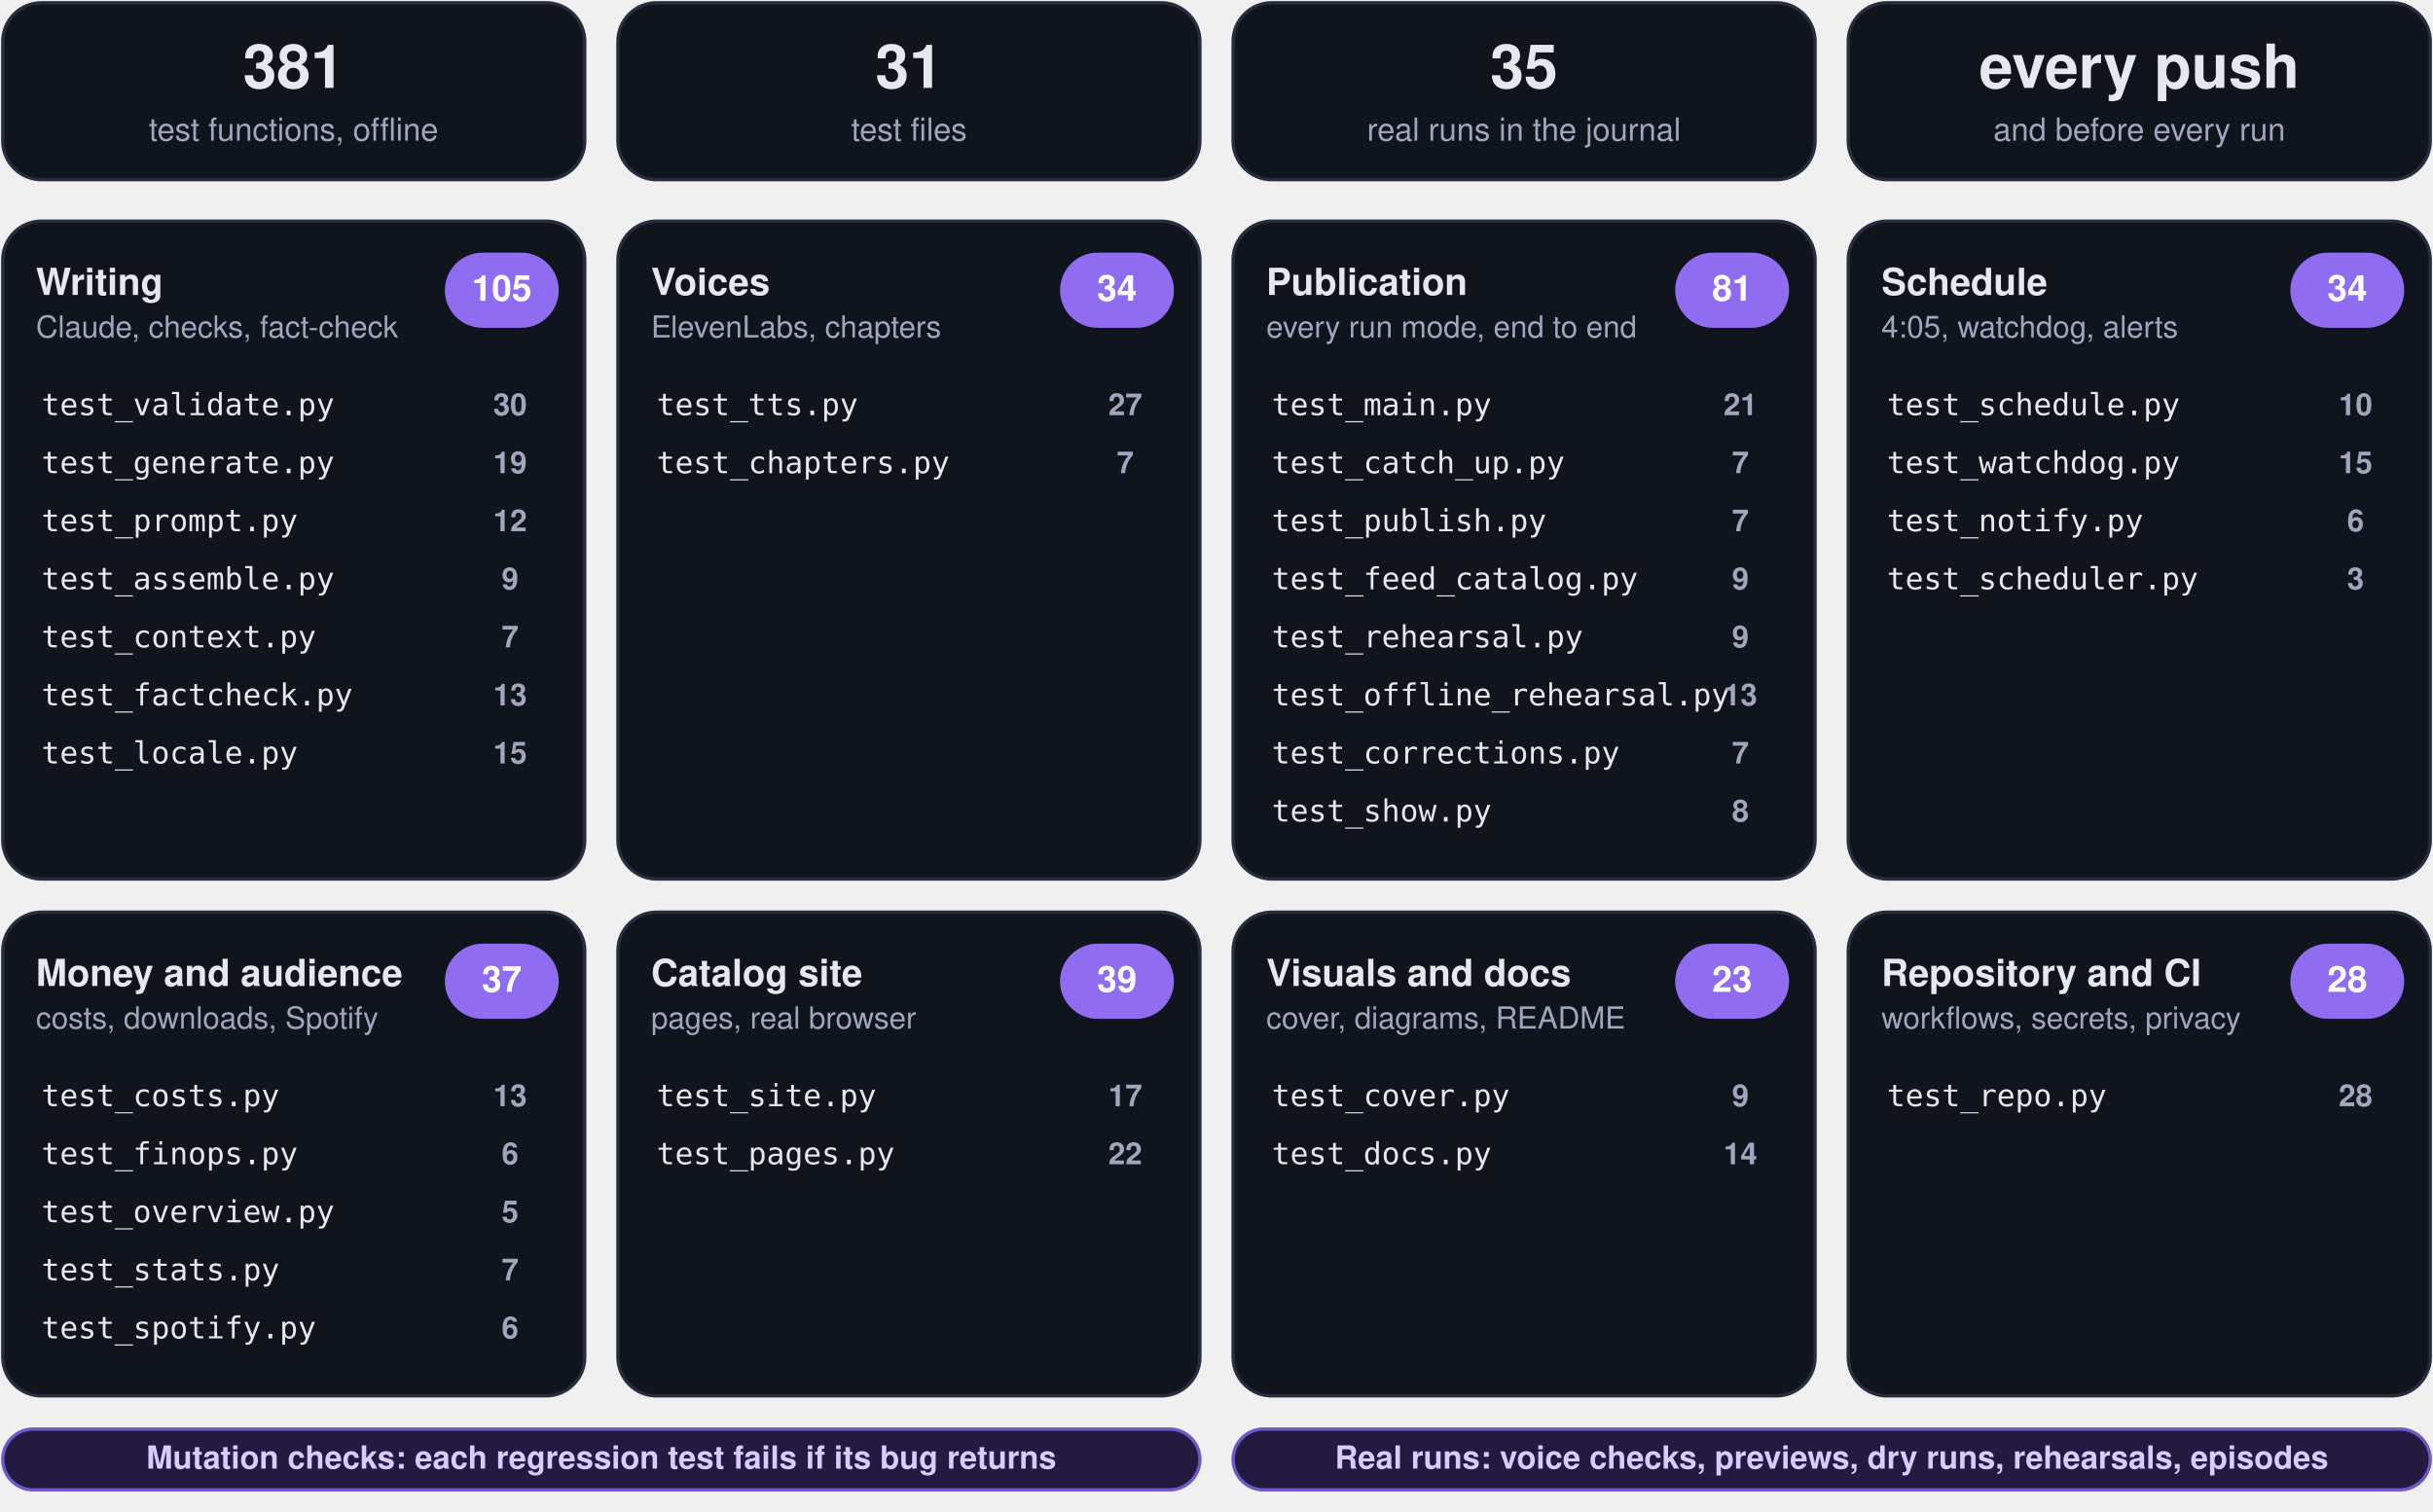
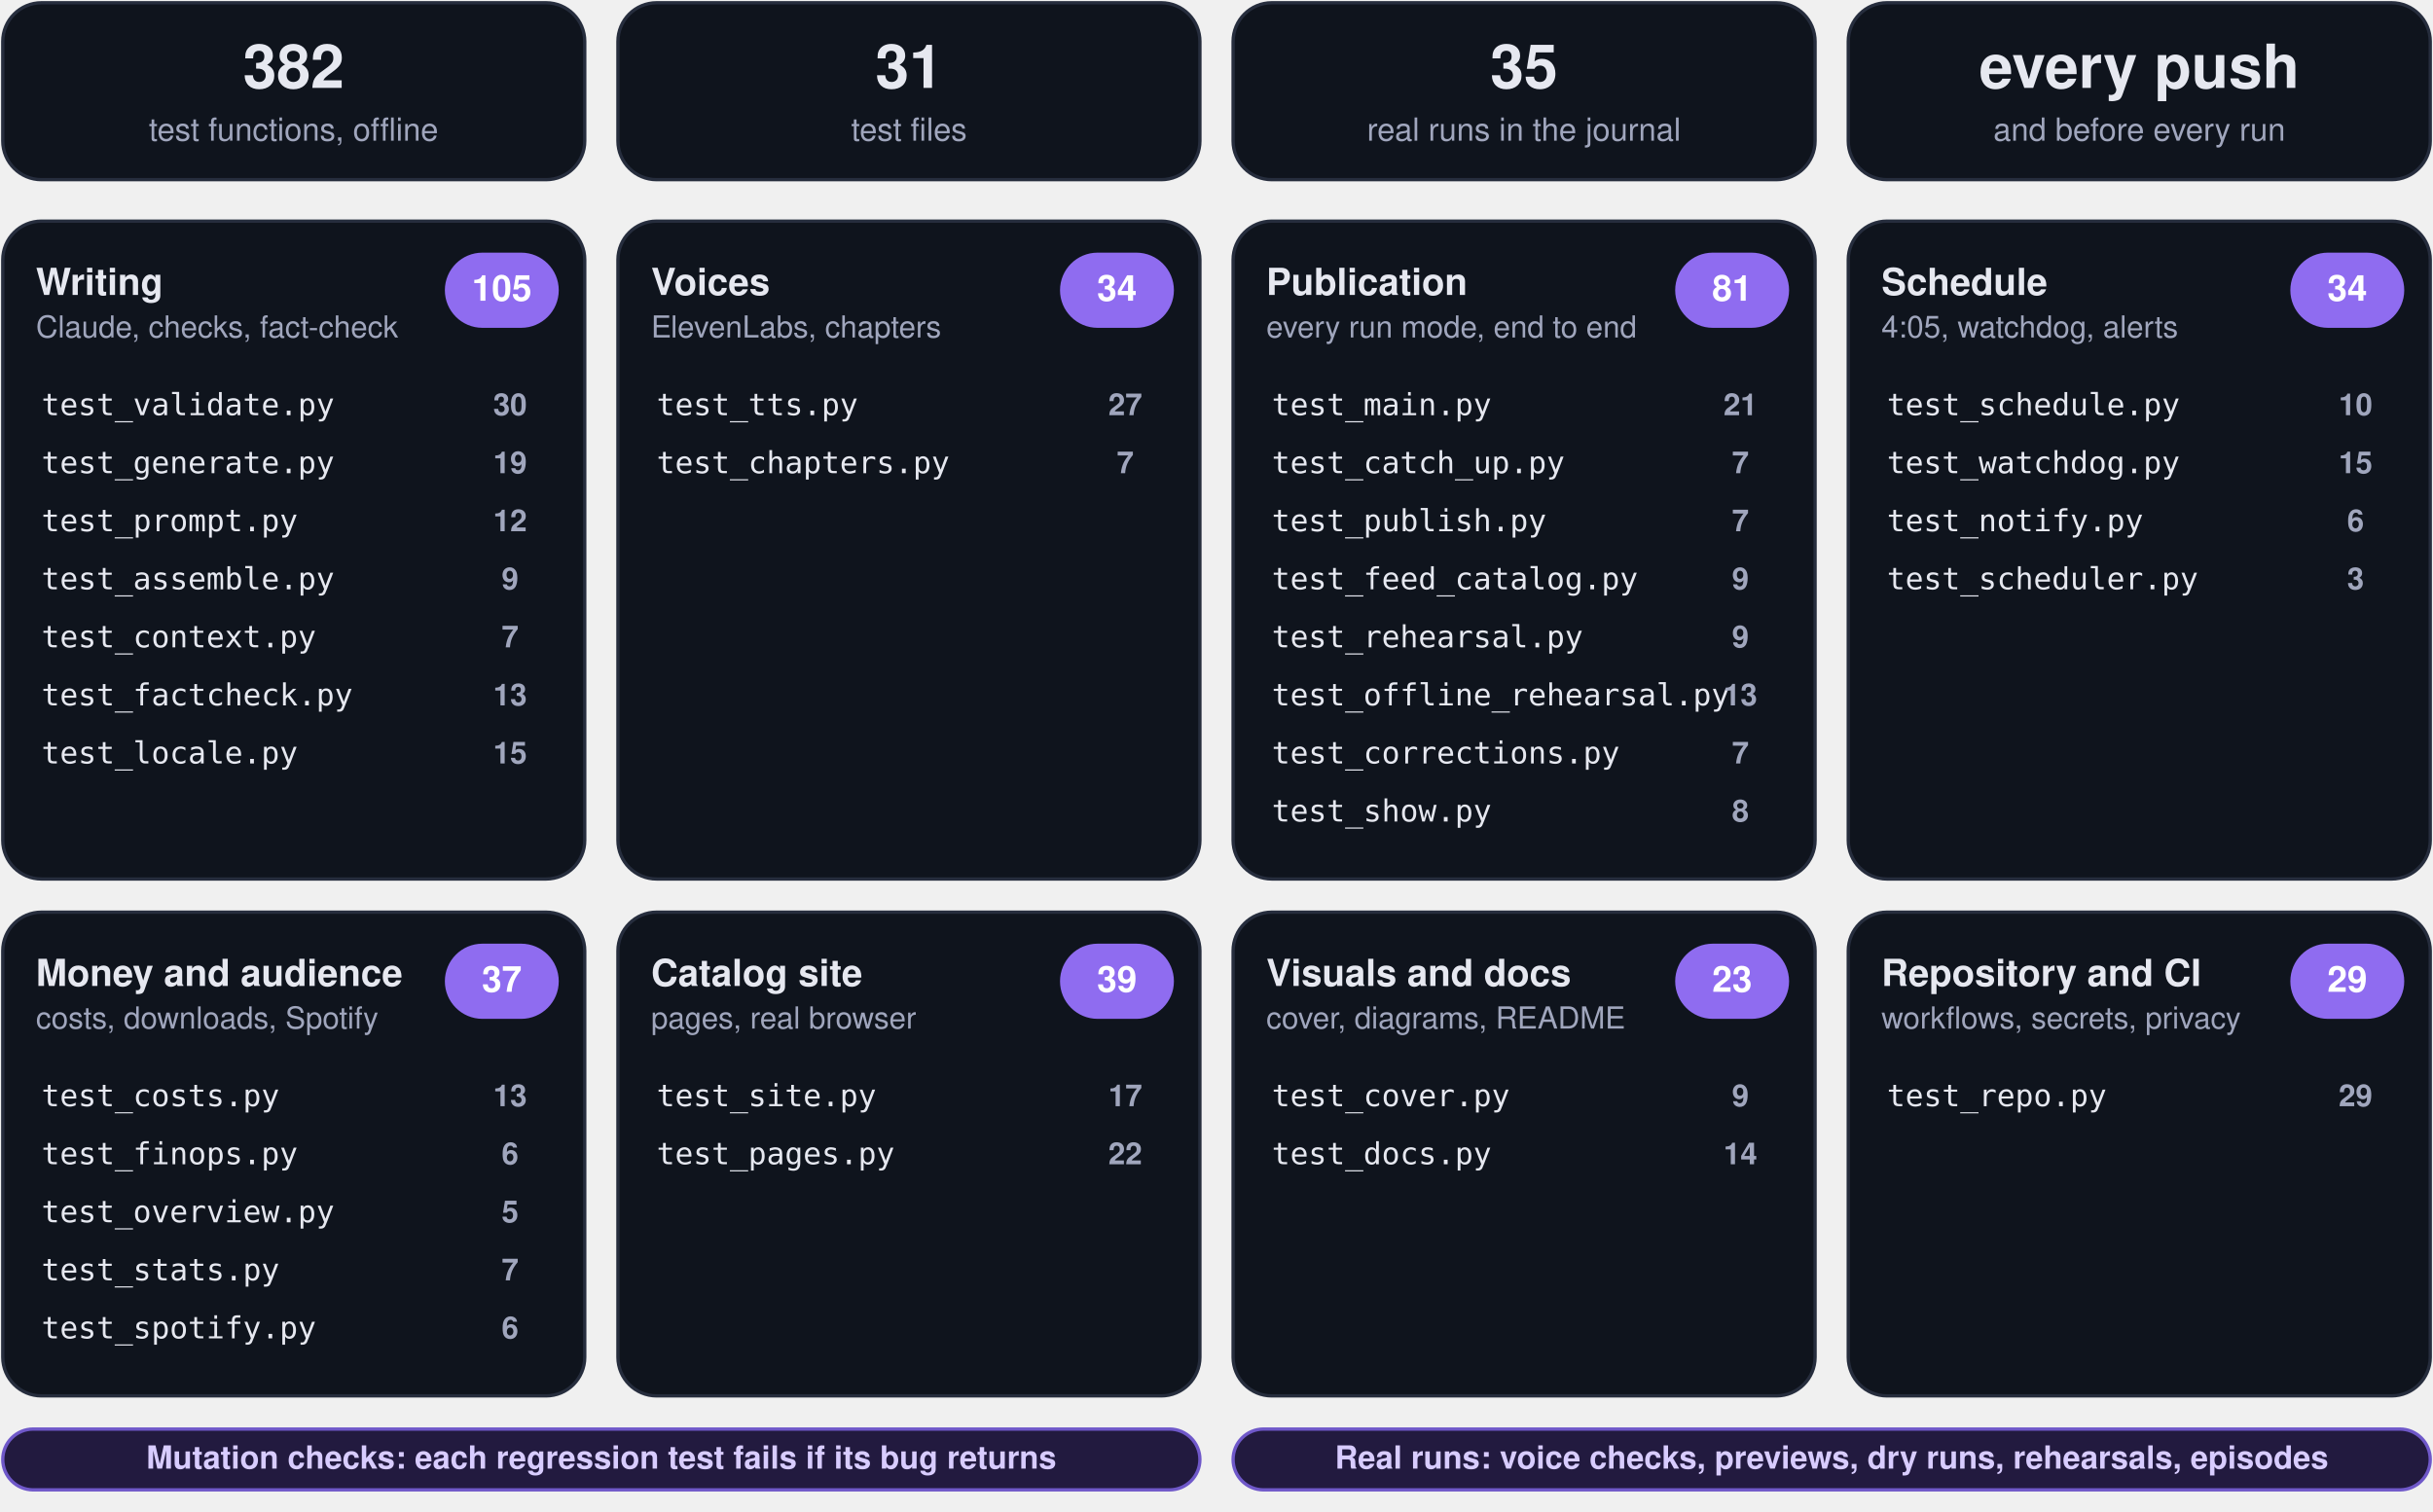
- <svg xmlns="http://www.w3.org/2000/svg" viewBox="0 0 880 547" width="880" height="547" role="img" aria-label="Test plan: 381 offline tests in 31 files">
+ <svg xmlns="http://www.w3.org/2000/svg" viewBox="0 0 880 547" width="880" height="547" role="img" aria-label="Test plan: 382 offline tests in 31 files">
  <g class="box">
    <rect x="1.0" y="1.0" width="210.5" height="64.0" rx="14" fill="#0f141d" stroke="#262d3d" stroke-width="1.2" class="frame" />
-     <text x="106.2" y="31.8" font-family="-apple-system, BlinkMacSystemFont, 'Segoe UI', Helvetica, Arial, sans-serif" font-size="22" font-weight="750" fill="#e6e8f0" text-anchor="middle">381</text>
+     <text x="106.2" y="31.8" font-family="-apple-system, BlinkMacSystemFont, 'Segoe UI', Helvetica, Arial, sans-serif" font-size="22" font-weight="750" fill="#e6e8f0" text-anchor="middle">382</text>
    <text x="106.2" y="50.9" font-family="-apple-system, BlinkMacSystemFont, 'Segoe UI', Helvetica, Arial, sans-serif" font-size="11.5" font-weight="500" fill="#a0a6bd" text-anchor="middle">test functions, offline</text>
  </g>
  <g class="box">
    <rect x="223.5" y="1.0" width="210.5" height="64.0" rx="14" fill="#0f141d" stroke="#262d3d" stroke-width="1.2" class="frame" />
    <text x="328.8" y="31.8" font-family="-apple-system, BlinkMacSystemFont, 'Segoe UI', Helvetica, Arial, sans-serif" font-size="22" font-weight="750" fill="#e6e8f0" text-anchor="middle">31</text>
    <text x="328.8" y="50.9" font-family="-apple-system, BlinkMacSystemFont, 'Segoe UI', Helvetica, Arial, sans-serif" font-size="11.5" font-weight="500" fill="#a0a6bd" text-anchor="middle">test files</text>
  </g>
  <g class="box">
    <rect x="446.0" y="1.0" width="210.5" height="64.0" rx="14" fill="#0f141d" stroke="#262d3d" stroke-width="1.2" class="frame" />
    <text x="551.2" y="31.8" font-family="-apple-system, BlinkMacSystemFont, 'Segoe UI', Helvetica, Arial, sans-serif" font-size="22" font-weight="750" fill="#e6e8f0" text-anchor="middle">35</text>
    <text x="551.2" y="50.9" font-family="-apple-system, BlinkMacSystemFont, 'Segoe UI', Helvetica, Arial, sans-serif" font-size="11.5" font-weight="500" fill="#a0a6bd" text-anchor="middle">real runs in the journal</text>
  </g>
  <g class="box">
    <rect x="668.5" y="1.0" width="210.5" height="64.0" rx="14" fill="#0f141d" stroke="#262d3d" stroke-width="1.2" class="frame" />
    <text x="773.8" y="31.8" font-family="-apple-system, BlinkMacSystemFont, 'Segoe UI', Helvetica, Arial, sans-serif" font-size="22" font-weight="750" fill="#e6e8f0" text-anchor="middle">every push</text>
    <text x="773.8" y="50.9" font-family="-apple-system, BlinkMacSystemFont, 'Segoe UI', Helvetica, Arial, sans-serif" font-size="11.5" font-weight="500" fill="#a0a6bd" text-anchor="middle">and before every run</text>
  </g>
  <rect x="1.0" y="80.0" width="210.5" height="238.0" rx="14" fill="#0f141d" stroke="#262d3d" stroke-width="1.2" />
  <g class="box">
    <rect x="9.0" y="90.0" width="152.5" height="40.0" rx="12" fill="none" stroke="none" stroke-width="1.2" class="frame" />
    <text x="13.0" y="106.7" font-family="-apple-system, BlinkMacSystemFont, 'Segoe UI', Helvetica, Arial, sans-serif" font-size="13.5" font-weight="700" fill="#e6e8f0" text-anchor="start">Writing</text>
    <text x="13.0" y="122.1" font-family="-apple-system, BlinkMacSystemFont, 'Segoe UI', Helvetica, Arial, sans-serif" font-size="11" font-weight="400" fill="#a0a6bd" text-anchor="start">Claude, checks, fact-check</text>
  </g>
  <g class="box">
    <rect x="161.5" y="92.0" width="40.0" height="26.0" rx="13" fill="#8f6cf0" stroke="#8f6cf0" stroke-width="1.2" class="frame" />
    <text x="181.5" y="108.8" font-family="-apple-system, BlinkMacSystemFont, 'Segoe UI', Helvetica, Arial, sans-serif" font-size="13" font-weight="700" fill="#ffffff" text-anchor="middle">105</text>
  </g>
  <g class="box">
    <rect x="11.0" y="138.0" width="190.5" height="18.0" rx="12" fill="none" stroke="none" stroke-width="1.2" class="frame" />
    <text x="15.0" y="150.2" font-family="ui-monospace, SFMono-Regular, Menlo, Consolas, monospace" font-size="11" font-weight="500" fill="#e6e8f0" text-anchor="start">test_validate.py</text>
  </g>
  <g class="box">
    <rect x="167.5" y="138.0" width="34.0" height="18.0" rx="12" fill="none" stroke="none" stroke-width="1.2" class="frame" />
    <text x="184.5" y="150.2" font-family="-apple-system, BlinkMacSystemFont, 'Segoe UI', Helvetica, Arial, sans-serif" font-size="11" font-weight="700" fill="#a0a6bd" text-anchor="middle">30</text>
  </g>
  <g class="box">
    <rect x="11.0" y="159.0" width="190.5" height="18.0" rx="12" fill="none" stroke="none" stroke-width="1.2" class="frame" />
    <text x="15.0" y="171.2" font-family="ui-monospace, SFMono-Regular, Menlo, Consolas, monospace" font-size="11" font-weight="500" fill="#e6e8f0" text-anchor="start">test_generate.py</text>
  </g>
  <g class="box">
    <rect x="167.5" y="159.0" width="34.0" height="18.0" rx="12" fill="none" stroke="none" stroke-width="1.2" class="frame" />
    <text x="184.5" y="171.2" font-family="-apple-system, BlinkMacSystemFont, 'Segoe UI', Helvetica, Arial, sans-serif" font-size="11" font-weight="700" fill="#a0a6bd" text-anchor="middle">19</text>
  </g>
  <g class="box">
    <rect x="11.0" y="180.0" width="190.5" height="18.0" rx="12" fill="none" stroke="none" stroke-width="1.2" class="frame" />
    <text x="15.0" y="192.2" font-family="ui-monospace, SFMono-Regular, Menlo, Consolas, monospace" font-size="11" font-weight="500" fill="#e6e8f0" text-anchor="start">test_prompt.py</text>
  </g>
  <g class="box">
    <rect x="167.5" y="180.0" width="34.0" height="18.0" rx="12" fill="none" stroke="none" stroke-width="1.2" class="frame" />
    <text x="184.5" y="192.2" font-family="-apple-system, BlinkMacSystemFont, 'Segoe UI', Helvetica, Arial, sans-serif" font-size="11" font-weight="700" fill="#a0a6bd" text-anchor="middle">12</text>
  </g>
  <g class="box">
    <rect x="11.0" y="201.0" width="190.5" height="18.0" rx="12" fill="none" stroke="none" stroke-width="1.2" class="frame" />
    <text x="15.0" y="213.2" font-family="ui-monospace, SFMono-Regular, Menlo, Consolas, monospace" font-size="11" font-weight="500" fill="#e6e8f0" text-anchor="start">test_assemble.py</text>
  </g>
  <g class="box">
    <rect x="167.5" y="201.0" width="34.0" height="18.0" rx="12" fill="none" stroke="none" stroke-width="1.2" class="frame" />
    <text x="184.5" y="213.2" font-family="-apple-system, BlinkMacSystemFont, 'Segoe UI', Helvetica, Arial, sans-serif" font-size="11" font-weight="700" fill="#a0a6bd" text-anchor="middle">9</text>
  </g>
  <g class="box">
    <rect x="11.0" y="222.0" width="190.5" height="18.0" rx="12" fill="none" stroke="none" stroke-width="1.2" class="frame" />
    <text x="15.0" y="234.2" font-family="ui-monospace, SFMono-Regular, Menlo, Consolas, monospace" font-size="11" font-weight="500" fill="#e6e8f0" text-anchor="start">test_context.py</text>
  </g>
  <g class="box">
    <rect x="167.5" y="222.0" width="34.0" height="18.0" rx="12" fill="none" stroke="none" stroke-width="1.2" class="frame" />
    <text x="184.5" y="234.2" font-family="-apple-system, BlinkMacSystemFont, 'Segoe UI', Helvetica, Arial, sans-serif" font-size="11" font-weight="700" fill="#a0a6bd" text-anchor="middle">7</text>
  </g>
  <g class="box">
    <rect x="11.0" y="243.0" width="190.5" height="18.0" rx="12" fill="none" stroke="none" stroke-width="1.2" class="frame" />
    <text x="15.0" y="255.2" font-family="ui-monospace, SFMono-Regular, Menlo, Consolas, monospace" font-size="11" font-weight="500" fill="#e6e8f0" text-anchor="start">test_factcheck.py</text>
  </g>
  <g class="box">
    <rect x="167.5" y="243.0" width="34.0" height="18.0" rx="12" fill="none" stroke="none" stroke-width="1.2" class="frame" />
    <text x="184.5" y="255.2" font-family="-apple-system, BlinkMacSystemFont, 'Segoe UI', Helvetica, Arial, sans-serif" font-size="11" font-weight="700" fill="#a0a6bd" text-anchor="middle">13</text>
  </g>
  <g class="box">
    <rect x="11.0" y="264.0" width="190.5" height="18.0" rx="12" fill="none" stroke="none" stroke-width="1.2" class="frame" />
    <text x="15.0" y="276.2" font-family="ui-monospace, SFMono-Regular, Menlo, Consolas, monospace" font-size="11" font-weight="500" fill="#e6e8f0" text-anchor="start">test_locale.py</text>
  </g>
  <g class="box">
    <rect x="167.5" y="264.0" width="34.0" height="18.0" rx="12" fill="none" stroke="none" stroke-width="1.2" class="frame" />
    <text x="184.5" y="276.2" font-family="-apple-system, BlinkMacSystemFont, 'Segoe UI', Helvetica, Arial, sans-serif" font-size="11" font-weight="700" fill="#a0a6bd" text-anchor="middle">15</text>
  </g>
  <rect x="223.5" y="80.0" width="210.5" height="238.0" rx="14" fill="#0f141d" stroke="#262d3d" stroke-width="1.2" />
  <g class="box">
    <rect x="231.5" y="90.0" width="152.5" height="40.0" rx="12" fill="none" stroke="none" stroke-width="1.2" class="frame" />
    <text x="235.5" y="106.7" font-family="-apple-system, BlinkMacSystemFont, 'Segoe UI', Helvetica, Arial, sans-serif" font-size="13.5" font-weight="700" fill="#e6e8f0" text-anchor="start">Voices</text>
    <text x="235.5" y="122.1" font-family="-apple-system, BlinkMacSystemFont, 'Segoe UI', Helvetica, Arial, sans-serif" font-size="11" font-weight="400" fill="#a0a6bd" text-anchor="start">ElevenLabs, chapters</text>
  </g>
  <g class="box">
    <rect x="384.0" y="92.0" width="40.0" height="26.0" rx="13" fill="#8f6cf0" stroke="#8f6cf0" stroke-width="1.2" class="frame" />
    <text x="404.0" y="108.8" font-family="-apple-system, BlinkMacSystemFont, 'Segoe UI', Helvetica, Arial, sans-serif" font-size="13" font-weight="700" fill="#ffffff" text-anchor="middle">34</text>
  </g>
  <g class="box">
    <rect x="233.5" y="138.0" width="190.5" height="18.0" rx="12" fill="none" stroke="none" stroke-width="1.2" class="frame" />
    <text x="237.5" y="150.2" font-family="ui-monospace, SFMono-Regular, Menlo, Consolas, monospace" font-size="11" font-weight="500" fill="#e6e8f0" text-anchor="start">test_tts.py</text>
  </g>
  <g class="box">
    <rect x="390.0" y="138.0" width="34.0" height="18.0" rx="12" fill="none" stroke="none" stroke-width="1.2" class="frame" />
    <text x="407.0" y="150.2" font-family="-apple-system, BlinkMacSystemFont, 'Segoe UI', Helvetica, Arial, sans-serif" font-size="11" font-weight="700" fill="#a0a6bd" text-anchor="middle">27</text>
  </g>
  <g class="box">
    <rect x="233.5" y="159.0" width="190.5" height="18.0" rx="12" fill="none" stroke="none" stroke-width="1.2" class="frame" />
    <text x="237.5" y="171.2" font-family="ui-monospace, SFMono-Regular, Menlo, Consolas, monospace" font-size="11" font-weight="500" fill="#e6e8f0" text-anchor="start">test_chapters.py</text>
  </g>
  <g class="box">
    <rect x="390.0" y="159.0" width="34.0" height="18.0" rx="12" fill="none" stroke="none" stroke-width="1.2" class="frame" />
    <text x="407.0" y="171.2" font-family="-apple-system, BlinkMacSystemFont, 'Segoe UI', Helvetica, Arial, sans-serif" font-size="11" font-weight="700" fill="#a0a6bd" text-anchor="middle">7</text>
  </g>
  <rect x="446.0" y="80.0" width="210.5" height="238.0" rx="14" fill="#0f141d" stroke="#262d3d" stroke-width="1.2" />
  <g class="box">
    <rect x="454.0" y="90.0" width="152.5" height="40.0" rx="12" fill="none" stroke="none" stroke-width="1.2" class="frame" />
    <text x="458.0" y="106.7" font-family="-apple-system, BlinkMacSystemFont, 'Segoe UI', Helvetica, Arial, sans-serif" font-size="13.5" font-weight="700" fill="#e6e8f0" text-anchor="start">Publication</text>
    <text x="458.0" y="122.1" font-family="-apple-system, BlinkMacSystemFont, 'Segoe UI', Helvetica, Arial, sans-serif" font-size="11" font-weight="400" fill="#a0a6bd" text-anchor="start">every run mode, end to end</text>
  </g>
  <g class="box">
    <rect x="606.5" y="92.0" width="40.0" height="26.0" rx="13" fill="#8f6cf0" stroke="#8f6cf0" stroke-width="1.2" class="frame" />
    <text x="626.5" y="108.8" font-family="-apple-system, BlinkMacSystemFont, 'Segoe UI', Helvetica, Arial, sans-serif" font-size="13" font-weight="700" fill="#ffffff" text-anchor="middle">81</text>
  </g>
  <g class="box">
    <rect x="456.0" y="138.0" width="190.5" height="18.0" rx="12" fill="none" stroke="none" stroke-width="1.2" class="frame" />
    <text x="460.0" y="150.2" font-family="ui-monospace, SFMono-Regular, Menlo, Consolas, monospace" font-size="11" font-weight="500" fill="#e6e8f0" text-anchor="start">test_main.py</text>
  </g>
  <g class="box">
    <rect x="612.5" y="138.0" width="34.0" height="18.0" rx="12" fill="none" stroke="none" stroke-width="1.2" class="frame" />
    <text x="629.5" y="150.2" font-family="-apple-system, BlinkMacSystemFont, 'Segoe UI', Helvetica, Arial, sans-serif" font-size="11" font-weight="700" fill="#a0a6bd" text-anchor="middle">21</text>
  </g>
  <g class="box">
    <rect x="456.0" y="159.0" width="190.5" height="18.0" rx="12" fill="none" stroke="none" stroke-width="1.2" class="frame" />
    <text x="460.0" y="171.2" font-family="ui-monospace, SFMono-Regular, Menlo, Consolas, monospace" font-size="11" font-weight="500" fill="#e6e8f0" text-anchor="start">test_catch_up.py</text>
  </g>
  <g class="box">
    <rect x="612.5" y="159.0" width="34.0" height="18.0" rx="12" fill="none" stroke="none" stroke-width="1.2" class="frame" />
    <text x="629.5" y="171.2" font-family="-apple-system, BlinkMacSystemFont, 'Segoe UI', Helvetica, Arial, sans-serif" font-size="11" font-weight="700" fill="#a0a6bd" text-anchor="middle">7</text>
  </g>
  <g class="box">
    <rect x="456.0" y="180.0" width="190.5" height="18.0" rx="12" fill="none" stroke="none" stroke-width="1.2" class="frame" />
    <text x="460.0" y="192.2" font-family="ui-monospace, SFMono-Regular, Menlo, Consolas, monospace" font-size="11" font-weight="500" fill="#e6e8f0" text-anchor="start">test_publish.py</text>
  </g>
  <g class="box">
    <rect x="612.5" y="180.0" width="34.0" height="18.0" rx="12" fill="none" stroke="none" stroke-width="1.2" class="frame" />
    <text x="629.5" y="192.2" font-family="-apple-system, BlinkMacSystemFont, 'Segoe UI', Helvetica, Arial, sans-serif" font-size="11" font-weight="700" fill="#a0a6bd" text-anchor="middle">7</text>
  </g>
  <g class="box">
    <rect x="456.0" y="201.0" width="190.5" height="18.0" rx="12" fill="none" stroke="none" stroke-width="1.2" class="frame" />
    <text x="460.0" y="213.2" font-family="ui-monospace, SFMono-Regular, Menlo, Consolas, monospace" font-size="11" font-weight="500" fill="#e6e8f0" text-anchor="start">test_feed_catalog.py</text>
  </g>
  <g class="box">
    <rect x="612.5" y="201.0" width="34.0" height="18.0" rx="12" fill="none" stroke="none" stroke-width="1.2" class="frame" />
    <text x="629.5" y="213.2" font-family="-apple-system, BlinkMacSystemFont, 'Segoe UI', Helvetica, Arial, sans-serif" font-size="11" font-weight="700" fill="#a0a6bd" text-anchor="middle">9</text>
  </g>
  <g class="box">
    <rect x="456.0" y="222.0" width="190.5" height="18.0" rx="12" fill="none" stroke="none" stroke-width="1.2" class="frame" />
    <text x="460.0" y="234.2" font-family="ui-monospace, SFMono-Regular, Menlo, Consolas, monospace" font-size="11" font-weight="500" fill="#e6e8f0" text-anchor="start">test_rehearsal.py</text>
  </g>
  <g class="box">
    <rect x="612.5" y="222.0" width="34.0" height="18.0" rx="12" fill="none" stroke="none" stroke-width="1.2" class="frame" />
    <text x="629.5" y="234.2" font-family="-apple-system, BlinkMacSystemFont, 'Segoe UI', Helvetica, Arial, sans-serif" font-size="11" font-weight="700" fill="#a0a6bd" text-anchor="middle">9</text>
  </g>
  <g class="box">
    <rect x="456.0" y="243.0" width="190.5" height="18.0" rx="12" fill="none" stroke="none" stroke-width="1.2" class="frame" />
    <text x="460.0" y="255.2" font-family="ui-monospace, SFMono-Regular, Menlo, Consolas, monospace" font-size="11" font-weight="500" fill="#e6e8f0" text-anchor="start">test_offline_rehearsal.py</text>
  </g>
  <g class="box">
    <rect x="612.5" y="243.0" width="34.0" height="18.0" rx="12" fill="none" stroke="none" stroke-width="1.2" class="frame" />
    <text x="629.5" y="255.2" font-family="-apple-system, BlinkMacSystemFont, 'Segoe UI', Helvetica, Arial, sans-serif" font-size="11" font-weight="700" fill="#a0a6bd" text-anchor="middle">13</text>
  </g>
  <g class="box">
    <rect x="456.0" y="264.0" width="190.5" height="18.0" rx="12" fill="none" stroke="none" stroke-width="1.2" class="frame" />
    <text x="460.0" y="276.2" font-family="ui-monospace, SFMono-Regular, Menlo, Consolas, monospace" font-size="11" font-weight="500" fill="#e6e8f0" text-anchor="start">test_corrections.py</text>
  </g>
  <g class="box">
    <rect x="612.5" y="264.0" width="34.0" height="18.0" rx="12" fill="none" stroke="none" stroke-width="1.2" class="frame" />
    <text x="629.5" y="276.2" font-family="-apple-system, BlinkMacSystemFont, 'Segoe UI', Helvetica, Arial, sans-serif" font-size="11" font-weight="700" fill="#a0a6bd" text-anchor="middle">7</text>
  </g>
  <g class="box">
    <rect x="456.0" y="285.0" width="190.5" height="18.0" rx="12" fill="none" stroke="none" stroke-width="1.2" class="frame" />
    <text x="460.0" y="297.2" font-family="ui-monospace, SFMono-Regular, Menlo, Consolas, monospace" font-size="11" font-weight="500" fill="#e6e8f0" text-anchor="start">test_show.py</text>
  </g>
  <g class="box">
    <rect x="612.5" y="285.0" width="34.0" height="18.0" rx="12" fill="none" stroke="none" stroke-width="1.2" class="frame" />
    <text x="629.5" y="297.2" font-family="-apple-system, BlinkMacSystemFont, 'Segoe UI', Helvetica, Arial, sans-serif" font-size="11" font-weight="700" fill="#a0a6bd" text-anchor="middle">8</text>
  </g>
  <rect x="668.5" y="80.0" width="210.5" height="238.0" rx="14" fill="#0f141d" stroke="#262d3d" stroke-width="1.2" />
  <g class="box">
    <rect x="676.5" y="90.0" width="152.5" height="40.0" rx="12" fill="none" stroke="none" stroke-width="1.2" class="frame" />
    <text x="680.5" y="106.7" font-family="-apple-system, BlinkMacSystemFont, 'Segoe UI', Helvetica, Arial, sans-serif" font-size="13.5" font-weight="700" fill="#e6e8f0" text-anchor="start">Schedule</text>
    <text x="680.5" y="122.1" font-family="-apple-system, BlinkMacSystemFont, 'Segoe UI', Helvetica, Arial, sans-serif" font-size="11" font-weight="400" fill="#a0a6bd" text-anchor="start">4:05, watchdog, alerts</text>
  </g>
  <g class="box">
    <rect x="829.0" y="92.0" width="40.0" height="26.0" rx="13" fill="#8f6cf0" stroke="#8f6cf0" stroke-width="1.2" class="frame" />
    <text x="849.0" y="108.8" font-family="-apple-system, BlinkMacSystemFont, 'Segoe UI', Helvetica, Arial, sans-serif" font-size="13" font-weight="700" fill="#ffffff" text-anchor="middle">34</text>
  </g>
  <g class="box">
    <rect x="678.5" y="138.0" width="190.5" height="18.0" rx="12" fill="none" stroke="none" stroke-width="1.2" class="frame" />
    <text x="682.5" y="150.2" font-family="ui-monospace, SFMono-Regular, Menlo, Consolas, monospace" font-size="11" font-weight="500" fill="#e6e8f0" text-anchor="start">test_schedule.py</text>
  </g>
  <g class="box">
    <rect x="835.0" y="138.0" width="34.0" height="18.0" rx="12" fill="none" stroke="none" stroke-width="1.2" class="frame" />
    <text x="852.0" y="150.2" font-family="-apple-system, BlinkMacSystemFont, 'Segoe UI', Helvetica, Arial, sans-serif" font-size="11" font-weight="700" fill="#a0a6bd" text-anchor="middle">10</text>
  </g>
  <g class="box">
    <rect x="678.5" y="159.0" width="190.5" height="18.0" rx="12" fill="none" stroke="none" stroke-width="1.2" class="frame" />
    <text x="682.5" y="171.2" font-family="ui-monospace, SFMono-Regular, Menlo, Consolas, monospace" font-size="11" font-weight="500" fill="#e6e8f0" text-anchor="start">test_watchdog.py</text>
  </g>
  <g class="box">
    <rect x="835.0" y="159.0" width="34.0" height="18.0" rx="12" fill="none" stroke="none" stroke-width="1.2" class="frame" />
    <text x="852.0" y="171.2" font-family="-apple-system, BlinkMacSystemFont, 'Segoe UI', Helvetica, Arial, sans-serif" font-size="11" font-weight="700" fill="#a0a6bd" text-anchor="middle">15</text>
  </g>
  <g class="box">
    <rect x="678.5" y="180.0" width="190.5" height="18.0" rx="12" fill="none" stroke="none" stroke-width="1.2" class="frame" />
    <text x="682.5" y="192.2" font-family="ui-monospace, SFMono-Regular, Menlo, Consolas, monospace" font-size="11" font-weight="500" fill="#e6e8f0" text-anchor="start">test_notify.py</text>
  </g>
  <g class="box">
    <rect x="835.0" y="180.0" width="34.0" height="18.0" rx="12" fill="none" stroke="none" stroke-width="1.2" class="frame" />
    <text x="852.0" y="192.2" font-family="-apple-system, BlinkMacSystemFont, 'Segoe UI', Helvetica, Arial, sans-serif" font-size="11" font-weight="700" fill="#a0a6bd" text-anchor="middle">6</text>
  </g>
  <g class="box">
    <rect x="678.5" y="201.0" width="190.5" height="18.0" rx="12" fill="none" stroke="none" stroke-width="1.2" class="frame" />
    <text x="682.5" y="213.2" font-family="ui-monospace, SFMono-Regular, Menlo, Consolas, monospace" font-size="11" font-weight="500" fill="#e6e8f0" text-anchor="start">test_scheduler.py</text>
  </g>
  <g class="box">
    <rect x="835.0" y="201.0" width="34.0" height="18.0" rx="12" fill="none" stroke="none" stroke-width="1.2" class="frame" />
    <text x="852.0" y="213.2" font-family="-apple-system, BlinkMacSystemFont, 'Segoe UI', Helvetica, Arial, sans-serif" font-size="11" font-weight="700" fill="#a0a6bd" text-anchor="middle">3</text>
  </g>
  <rect x="1.0" y="330.0" width="210.5" height="175.0" rx="14" fill="#0f141d" stroke="#262d3d" stroke-width="1.2" />
  <g class="box">
    <rect x="9.0" y="340.0" width="152.5" height="40.0" rx="12" fill="none" stroke="none" stroke-width="1.2" class="frame" />
    <text x="13.0" y="356.7" font-family="-apple-system, BlinkMacSystemFont, 'Segoe UI', Helvetica, Arial, sans-serif" font-size="13.5" font-weight="700" fill="#e6e8f0" text-anchor="start">Money and audience</text>
    <text x="13.0" y="372.1" font-family="-apple-system, BlinkMacSystemFont, 'Segoe UI', Helvetica, Arial, sans-serif" font-size="11" font-weight="400" fill="#a0a6bd" text-anchor="start">costs, downloads, Spotify</text>
  </g>
  <g class="box">
    <rect x="161.5" y="342.0" width="40.0" height="26.0" rx="13" fill="#8f6cf0" stroke="#8f6cf0" stroke-width="1.2" class="frame" />
    <text x="181.5" y="358.8" font-family="-apple-system, BlinkMacSystemFont, 'Segoe UI', Helvetica, Arial, sans-serif" font-size="13" font-weight="700" fill="#ffffff" text-anchor="middle">37</text>
  </g>
  <g class="box">
    <rect x="11.0" y="388.0" width="190.5" height="18.0" rx="12" fill="none" stroke="none" stroke-width="1.2" class="frame" />
    <text x="15.0" y="400.2" font-family="ui-monospace, SFMono-Regular, Menlo, Consolas, monospace" font-size="11" font-weight="500" fill="#e6e8f0" text-anchor="start">test_costs.py</text>
  </g>
  <g class="box">
    <rect x="167.5" y="388.0" width="34.0" height="18.0" rx="12" fill="none" stroke="none" stroke-width="1.2" class="frame" />
    <text x="184.5" y="400.2" font-family="-apple-system, BlinkMacSystemFont, 'Segoe UI', Helvetica, Arial, sans-serif" font-size="11" font-weight="700" fill="#a0a6bd" text-anchor="middle">13</text>
  </g>
  <g class="box">
    <rect x="11.0" y="409.0" width="190.5" height="18.0" rx="12" fill="none" stroke="none" stroke-width="1.2" class="frame" />
    <text x="15.0" y="421.2" font-family="ui-monospace, SFMono-Regular, Menlo, Consolas, monospace" font-size="11" font-weight="500" fill="#e6e8f0" text-anchor="start">test_finops.py</text>
  </g>
  <g class="box">
    <rect x="167.5" y="409.0" width="34.0" height="18.0" rx="12" fill="none" stroke="none" stroke-width="1.2" class="frame" />
    <text x="184.5" y="421.2" font-family="-apple-system, BlinkMacSystemFont, 'Segoe UI', Helvetica, Arial, sans-serif" font-size="11" font-weight="700" fill="#a0a6bd" text-anchor="middle">6</text>
  </g>
  <g class="box">
    <rect x="11.0" y="430.0" width="190.5" height="18.0" rx="12" fill="none" stroke="none" stroke-width="1.2" class="frame" />
    <text x="15.0" y="442.2" font-family="ui-monospace, SFMono-Regular, Menlo, Consolas, monospace" font-size="11" font-weight="500" fill="#e6e8f0" text-anchor="start">test_overview.py</text>
  </g>
  <g class="box">
    <rect x="167.5" y="430.0" width="34.0" height="18.0" rx="12" fill="none" stroke="none" stroke-width="1.2" class="frame" />
    <text x="184.5" y="442.2" font-family="-apple-system, BlinkMacSystemFont, 'Segoe UI', Helvetica, Arial, sans-serif" font-size="11" font-weight="700" fill="#a0a6bd" text-anchor="middle">5</text>
  </g>
  <g class="box">
    <rect x="11.0" y="451.0" width="190.5" height="18.0" rx="12" fill="none" stroke="none" stroke-width="1.2" class="frame" />
    <text x="15.0" y="463.2" font-family="ui-monospace, SFMono-Regular, Menlo, Consolas, monospace" font-size="11" font-weight="500" fill="#e6e8f0" text-anchor="start">test_stats.py</text>
  </g>
  <g class="box">
    <rect x="167.5" y="451.0" width="34.0" height="18.0" rx="12" fill="none" stroke="none" stroke-width="1.2" class="frame" />
    <text x="184.5" y="463.2" font-family="-apple-system, BlinkMacSystemFont, 'Segoe UI', Helvetica, Arial, sans-serif" font-size="11" font-weight="700" fill="#a0a6bd" text-anchor="middle">7</text>
  </g>
  <g class="box">
    <rect x="11.0" y="472.0" width="190.5" height="18.0" rx="12" fill="none" stroke="none" stroke-width="1.2" class="frame" />
    <text x="15.0" y="484.2" font-family="ui-monospace, SFMono-Regular, Menlo, Consolas, monospace" font-size="11" font-weight="500" fill="#e6e8f0" text-anchor="start">test_spotify.py</text>
  </g>
  <g class="box">
    <rect x="167.5" y="472.0" width="34.0" height="18.0" rx="12" fill="none" stroke="none" stroke-width="1.2" class="frame" />
    <text x="184.5" y="484.2" font-family="-apple-system, BlinkMacSystemFont, 'Segoe UI', Helvetica, Arial, sans-serif" font-size="11" font-weight="700" fill="#a0a6bd" text-anchor="middle">6</text>
  </g>
  <rect x="223.5" y="330.0" width="210.5" height="175.0" rx="14" fill="#0f141d" stroke="#262d3d" stroke-width="1.2" />
  <g class="box">
    <rect x="231.5" y="340.0" width="152.5" height="40.0" rx="12" fill="none" stroke="none" stroke-width="1.2" class="frame" />
    <text x="235.5" y="356.7" font-family="-apple-system, BlinkMacSystemFont, 'Segoe UI', Helvetica, Arial, sans-serif" font-size="13.5" font-weight="700" fill="#e6e8f0" text-anchor="start">Catalog site</text>
    <text x="235.5" y="372.1" font-family="-apple-system, BlinkMacSystemFont, 'Segoe UI', Helvetica, Arial, sans-serif" font-size="11" font-weight="400" fill="#a0a6bd" text-anchor="start">pages, real browser</text>
  </g>
  <g class="box">
    <rect x="384.0" y="342.0" width="40.0" height="26.0" rx="13" fill="#8f6cf0" stroke="#8f6cf0" stroke-width="1.2" class="frame" />
    <text x="404.0" y="358.8" font-family="-apple-system, BlinkMacSystemFont, 'Segoe UI', Helvetica, Arial, sans-serif" font-size="13" font-weight="700" fill="#ffffff" text-anchor="middle">39</text>
  </g>
  <g class="box">
    <rect x="233.5" y="388.0" width="190.5" height="18.0" rx="12" fill="none" stroke="none" stroke-width="1.2" class="frame" />
    <text x="237.5" y="400.2" font-family="ui-monospace, SFMono-Regular, Menlo, Consolas, monospace" font-size="11" font-weight="500" fill="#e6e8f0" text-anchor="start">test_site.py</text>
  </g>
  <g class="box">
    <rect x="390.0" y="388.0" width="34.0" height="18.0" rx="12" fill="none" stroke="none" stroke-width="1.2" class="frame" />
    <text x="407.0" y="400.2" font-family="-apple-system, BlinkMacSystemFont, 'Segoe UI', Helvetica, Arial, sans-serif" font-size="11" font-weight="700" fill="#a0a6bd" text-anchor="middle">17</text>
  </g>
  <g class="box">
    <rect x="233.5" y="409.0" width="190.5" height="18.0" rx="12" fill="none" stroke="none" stroke-width="1.2" class="frame" />
    <text x="237.5" y="421.2" font-family="ui-monospace, SFMono-Regular, Menlo, Consolas, monospace" font-size="11" font-weight="500" fill="#e6e8f0" text-anchor="start">test_pages.py</text>
  </g>
  <g class="box">
    <rect x="390.0" y="409.0" width="34.0" height="18.0" rx="12" fill="none" stroke="none" stroke-width="1.2" class="frame" />
    <text x="407.0" y="421.2" font-family="-apple-system, BlinkMacSystemFont, 'Segoe UI', Helvetica, Arial, sans-serif" font-size="11" font-weight="700" fill="#a0a6bd" text-anchor="middle">22</text>
  </g>
  <rect x="446.0" y="330.0" width="210.5" height="175.0" rx="14" fill="#0f141d" stroke="#262d3d" stroke-width="1.2" />
  <g class="box">
    <rect x="454.0" y="340.0" width="152.5" height="40.0" rx="12" fill="none" stroke="none" stroke-width="1.2" class="frame" />
    <text x="458.0" y="356.7" font-family="-apple-system, BlinkMacSystemFont, 'Segoe UI', Helvetica, Arial, sans-serif" font-size="13.5" font-weight="700" fill="#e6e8f0" text-anchor="start">Visuals and docs</text>
    <text x="458.0" y="372.1" font-family="-apple-system, BlinkMacSystemFont, 'Segoe UI', Helvetica, Arial, sans-serif" font-size="11" font-weight="400" fill="#a0a6bd" text-anchor="start">cover, diagrams, README</text>
  </g>
  <g class="box">
    <rect x="606.5" y="342.0" width="40.0" height="26.0" rx="13" fill="#8f6cf0" stroke="#8f6cf0" stroke-width="1.2" class="frame" />
    <text x="626.5" y="358.8" font-family="-apple-system, BlinkMacSystemFont, 'Segoe UI', Helvetica, Arial, sans-serif" font-size="13" font-weight="700" fill="#ffffff" text-anchor="middle">23</text>
  </g>
  <g class="box">
    <rect x="456.0" y="388.0" width="190.5" height="18.0" rx="12" fill="none" stroke="none" stroke-width="1.2" class="frame" />
    <text x="460.0" y="400.2" font-family="ui-monospace, SFMono-Regular, Menlo, Consolas, monospace" font-size="11" font-weight="500" fill="#e6e8f0" text-anchor="start">test_cover.py</text>
  </g>
  <g class="box">
    <rect x="612.5" y="388.0" width="34.0" height="18.0" rx="12" fill="none" stroke="none" stroke-width="1.2" class="frame" />
    <text x="629.5" y="400.2" font-family="-apple-system, BlinkMacSystemFont, 'Segoe UI', Helvetica, Arial, sans-serif" font-size="11" font-weight="700" fill="#a0a6bd" text-anchor="middle">9</text>
  </g>
  <g class="box">
    <rect x="456.0" y="409.0" width="190.5" height="18.0" rx="12" fill="none" stroke="none" stroke-width="1.2" class="frame" />
    <text x="460.0" y="421.2" font-family="ui-monospace, SFMono-Regular, Menlo, Consolas, monospace" font-size="11" font-weight="500" fill="#e6e8f0" text-anchor="start">test_docs.py</text>
  </g>
  <g class="box">
    <rect x="612.5" y="409.0" width="34.0" height="18.0" rx="12" fill="none" stroke="none" stroke-width="1.2" class="frame" />
    <text x="629.5" y="421.2" font-family="-apple-system, BlinkMacSystemFont, 'Segoe UI', Helvetica, Arial, sans-serif" font-size="11" font-weight="700" fill="#a0a6bd" text-anchor="middle">14</text>
  </g>
  <rect x="668.5" y="330.0" width="210.5" height="175.0" rx="14" fill="#0f141d" stroke="#262d3d" stroke-width="1.2" />
  <g class="box">
    <rect x="676.5" y="340.0" width="152.5" height="40.0" rx="12" fill="none" stroke="none" stroke-width="1.2" class="frame" />
    <text x="680.5" y="356.7" font-family="-apple-system, BlinkMacSystemFont, 'Segoe UI', Helvetica, Arial, sans-serif" font-size="13.5" font-weight="700" fill="#e6e8f0" text-anchor="start">Repository and CI</text>
    <text x="680.5" y="372.1" font-family="-apple-system, BlinkMacSystemFont, 'Segoe UI', Helvetica, Arial, sans-serif" font-size="11" font-weight="400" fill="#a0a6bd" text-anchor="start">workflows, secrets, privacy</text>
  </g>
  <g class="box">
    <rect x="829.0" y="342.0" width="40.0" height="26.0" rx="13" fill="#8f6cf0" stroke="#8f6cf0" stroke-width="1.2" class="frame" />
-     <text x="849.0" y="358.8" font-family="-apple-system, BlinkMacSystemFont, 'Segoe UI', Helvetica, Arial, sans-serif" font-size="13" font-weight="700" fill="#ffffff" text-anchor="middle">28</text>
+     <text x="849.0" y="358.8" font-family="-apple-system, BlinkMacSystemFont, 'Segoe UI', Helvetica, Arial, sans-serif" font-size="13" font-weight="700" fill="#ffffff" text-anchor="middle">29</text>
  </g>
  <g class="box">
    <rect x="678.5" y="388.0" width="190.5" height="18.0" rx="12" fill="none" stroke="none" stroke-width="1.2" class="frame" />
    <text x="682.5" y="400.2" font-family="ui-monospace, SFMono-Regular, Menlo, Consolas, monospace" font-size="11" font-weight="500" fill="#e6e8f0" text-anchor="start">test_repo.py</text>
  </g>
  <g class="box">
    <rect x="835.0" y="388.0" width="34.0" height="18.0" rx="12" fill="none" stroke="none" stroke-width="1.2" class="frame" />
-     <text x="852.0" y="400.2" font-family="-apple-system, BlinkMacSystemFont, 'Segoe UI', Helvetica, Arial, sans-serif" font-size="11" font-weight="700" fill="#a0a6bd" text-anchor="middle">28</text>
+     <text x="852.0" y="400.2" font-family="-apple-system, BlinkMacSystemFont, 'Segoe UI', Helvetica, Arial, sans-serif" font-size="11" font-weight="700" fill="#a0a6bd" text-anchor="middle">29</text>
  </g>
  <g class="box">
    <rect x="1.0" y="517.0" width="433.0" height="22.0" rx="11" fill="#221a3f" stroke="#6f58c9" stroke-width="1.2" class="frame" />
    <text x="217.5" y="531.3" font-family="-apple-system, BlinkMacSystemFont, 'Segoe UI', Helvetica, Arial, sans-serif" font-size="11.5" font-weight="600" fill="#d8ccff" text-anchor="middle">Mutation checks: each regression test fails if its bug returns</text>
  </g>
  <g class="box">
    <rect x="446.0" y="517.0" width="433.0" height="22.0" rx="11" fill="#221a3f" stroke="#6f58c9" stroke-width="1.2" class="frame" />
    <text x="662.5" y="531.3" font-family="-apple-system, BlinkMacSystemFont, 'Segoe UI', Helvetica, Arial, sans-serif" font-size="11.5" font-weight="600" fill="#d8ccff" text-anchor="middle">Real runs: voice checks, previews, dry runs, rehearsals, episodes</text>
  </g>
</svg>
